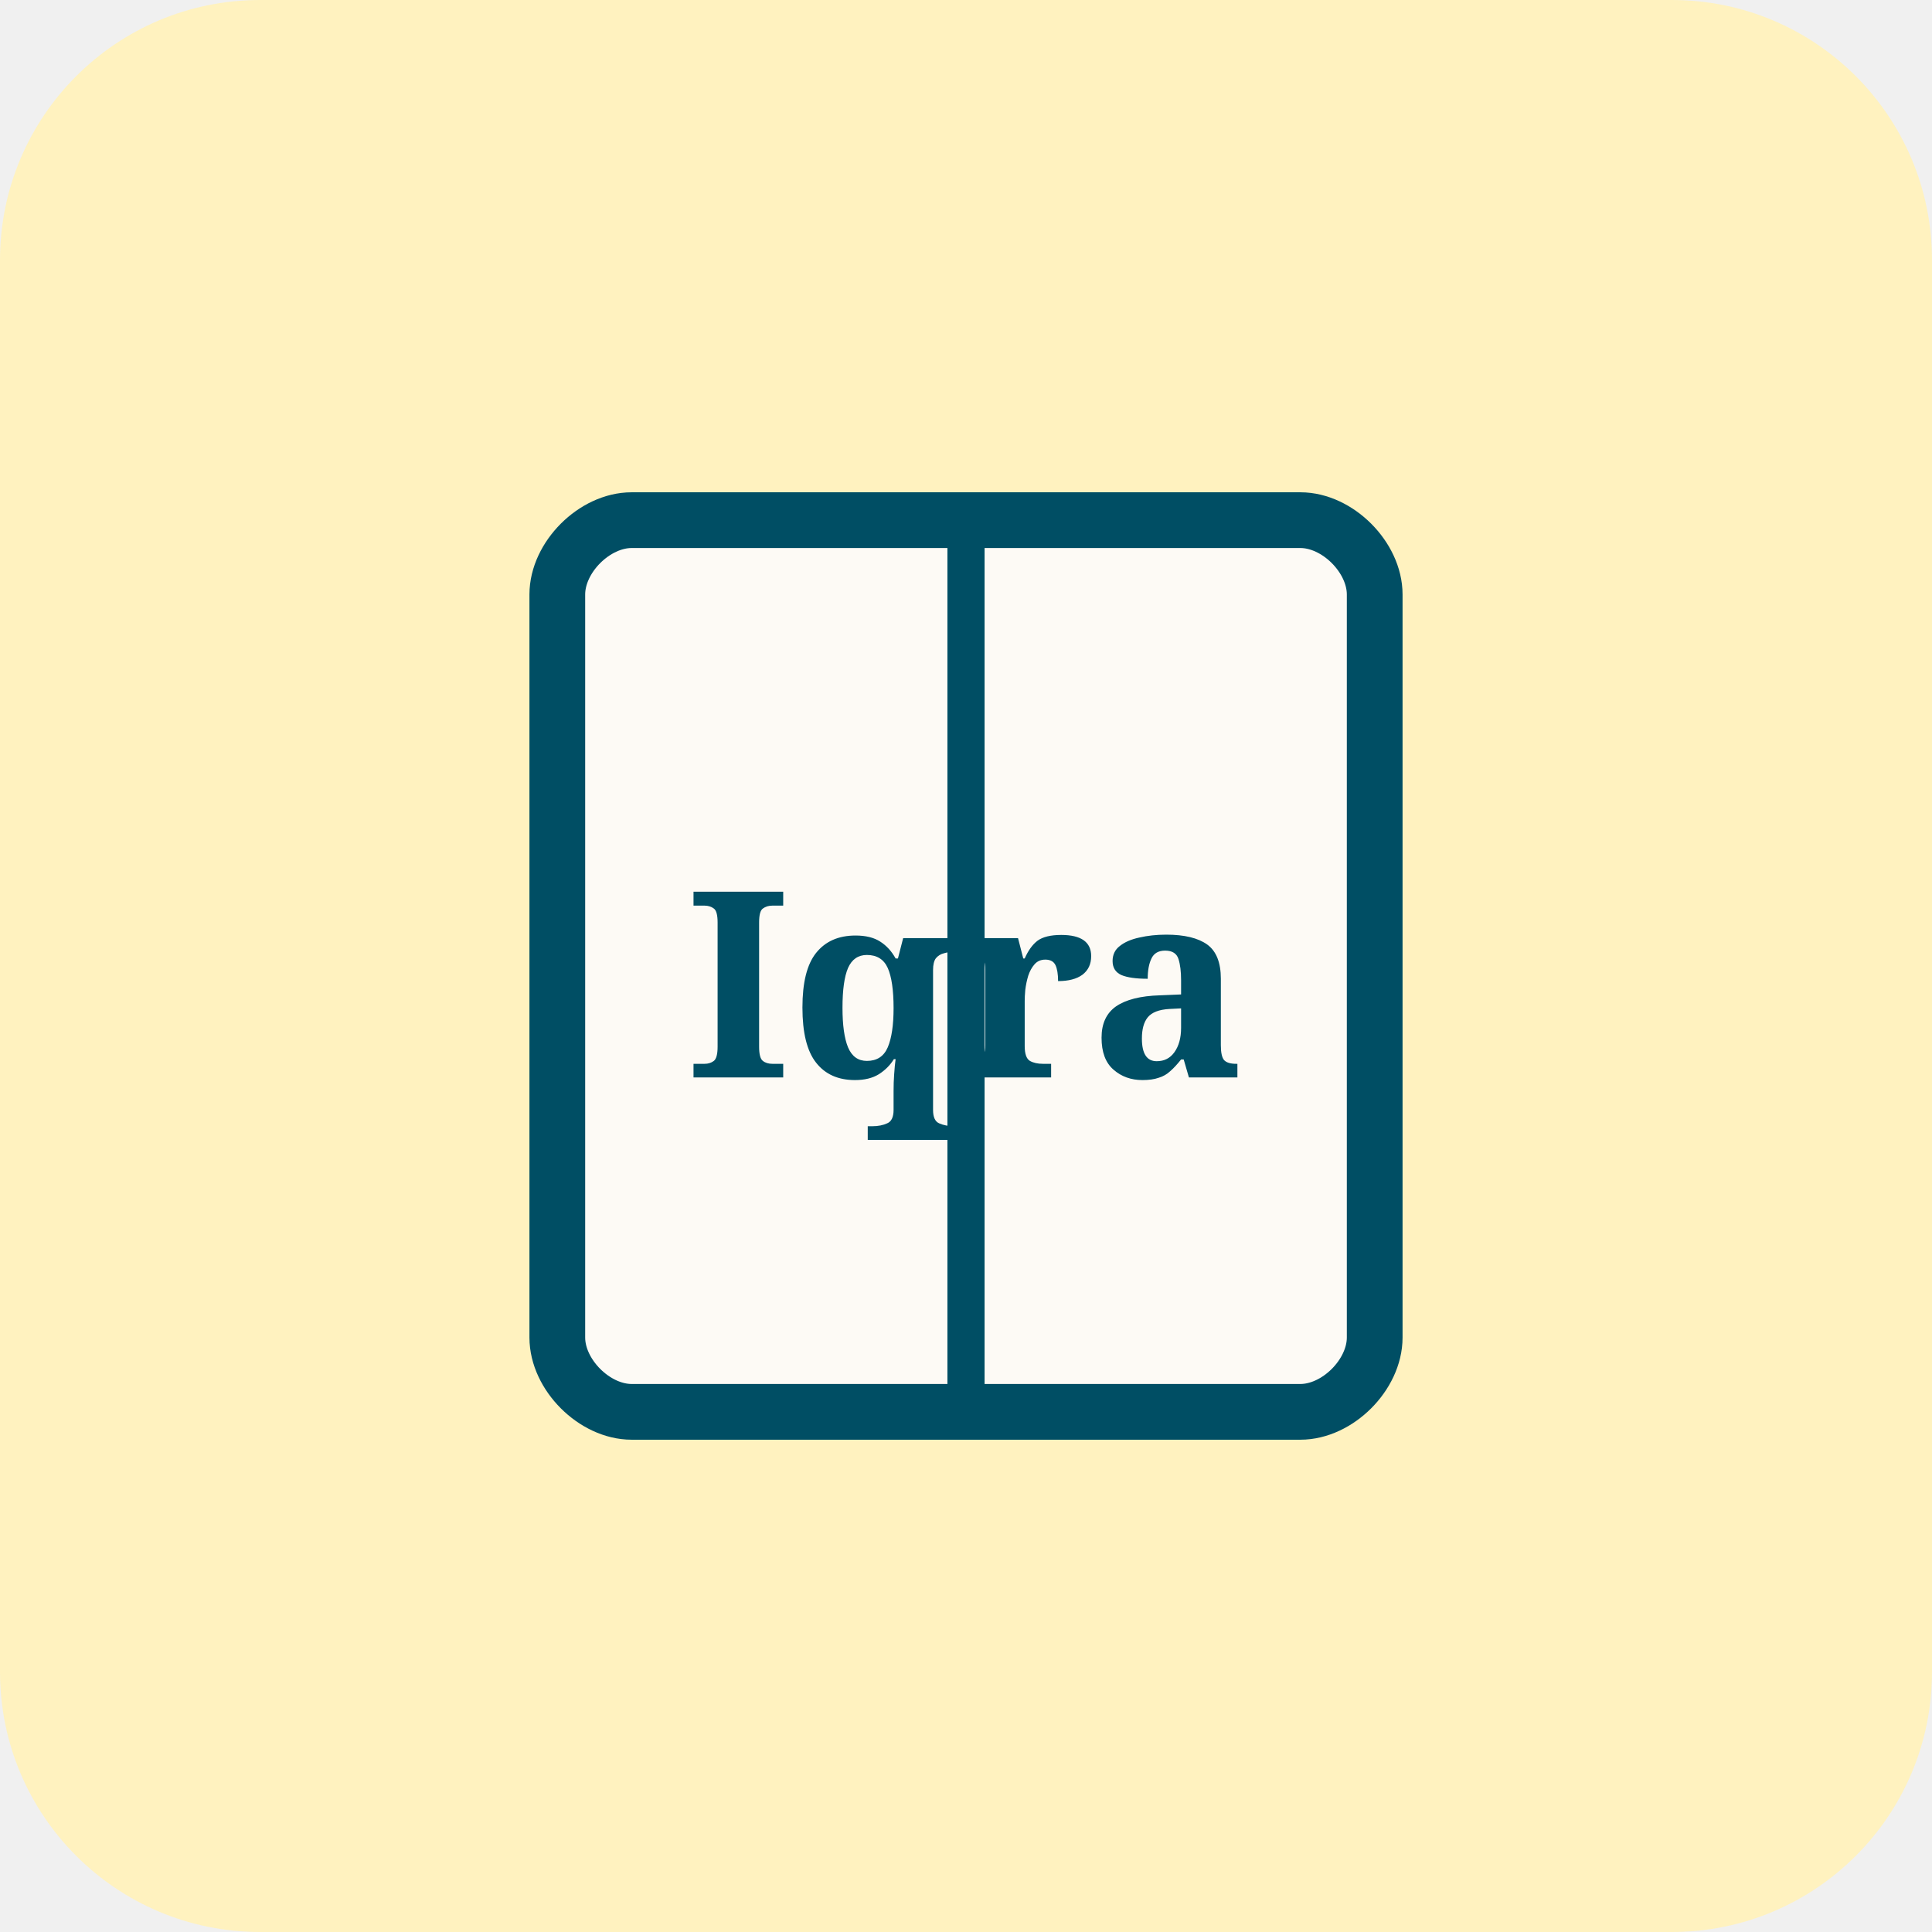
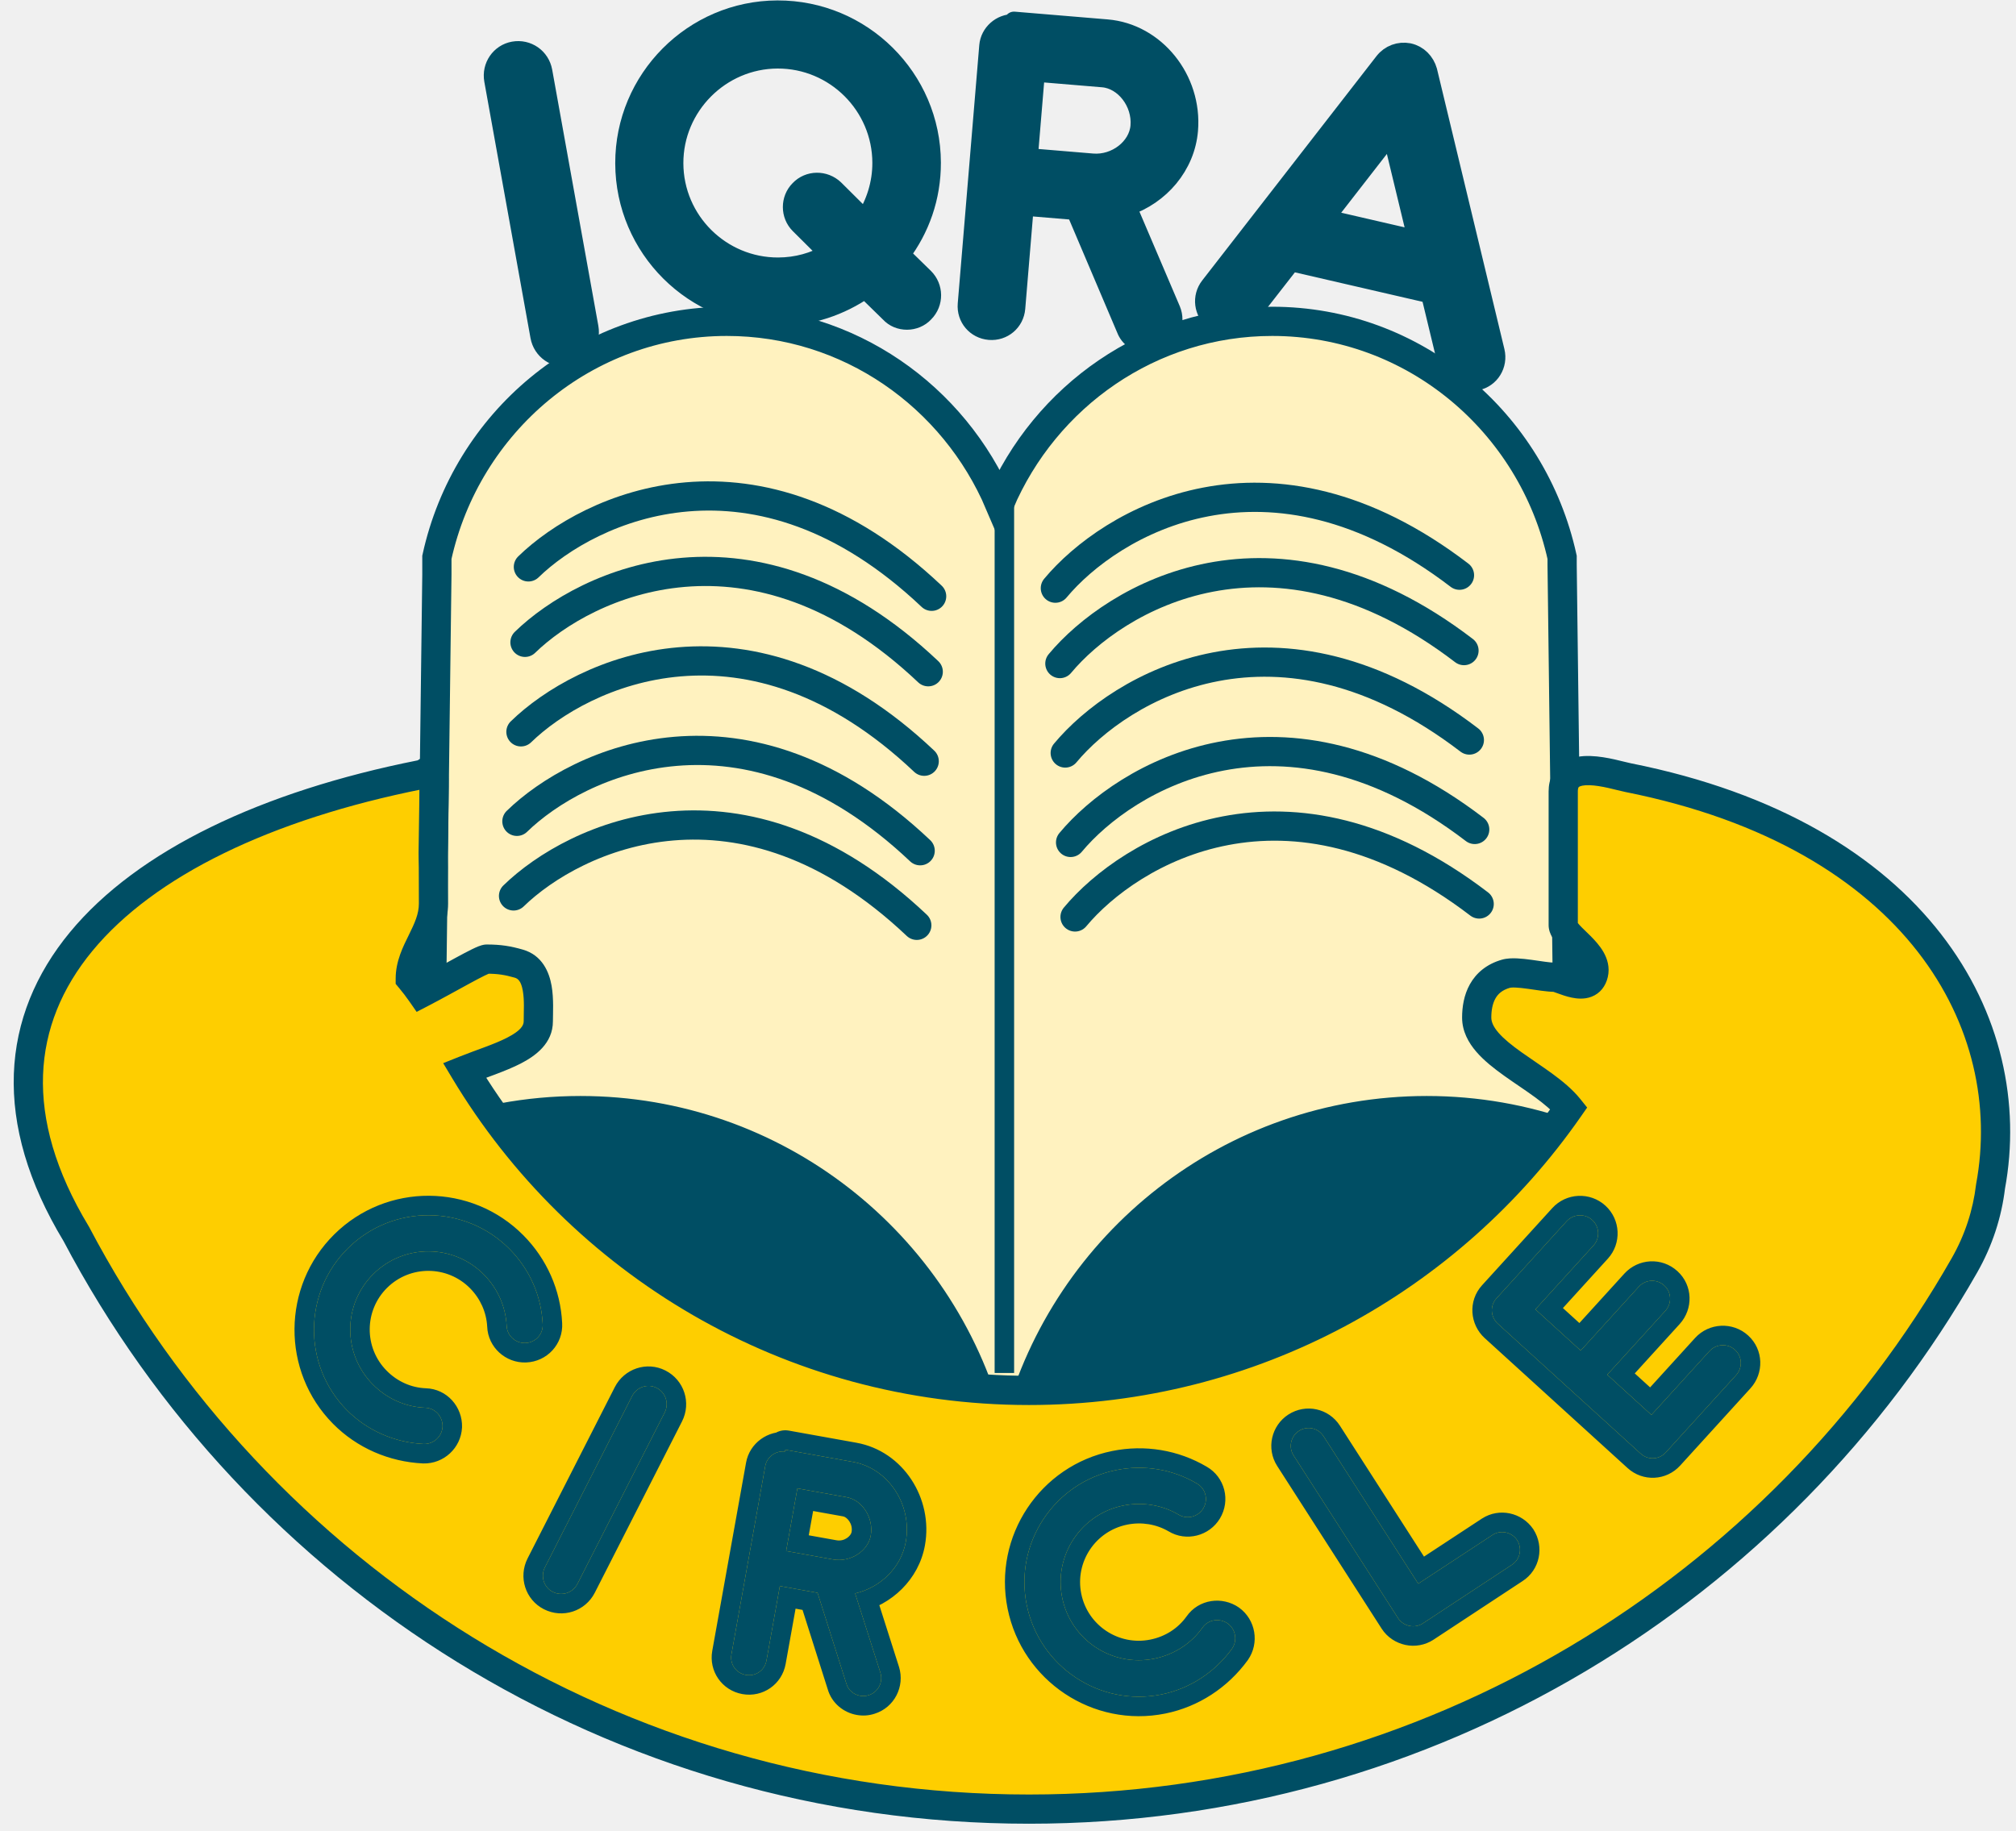
- <svg xmlns="http://www.w3.org/2000/svg" viewBox="0 0 104 104" width="104" height="104">
-   <rect width="104" height="104" rx="14" fill="#FFF2BF" />
-   <path d="M30 32c0-2 2-4 4-4h36c2 0 4 2 4 4v40c0 2-2 4-4 4H34c-2 0-4-2-4-4z" fill="#FDFAF5" stroke="#004E64" stroke-width="3" />
-   <line x1="52" y1="28" x2="52" y2="76" stroke="#004E64" stroke-width="2" />
-   <text x="52" y="58" font-family="Georgia, serif" font-size="14" font-weight="700" fill="#004E64" text-anchor="middle">Iqra</text>
+ <svg xmlns="http://www.w3.org/2000/svg" width="207" height="188" viewBox="0 0 207 188" fill="none">
+   <path d="M130.628 38.001C145.185 38.001 157.358 48.367 160.396 62.233V63.001L161.128 121.583C156.556 119.948 143.214 137 133 143.5C127.5 147 121.5 149.5 105 151.233H101.565C80 150 89.098 145 69 145C63.552 145 48.933 120.06 44.128 121.891L44.859 64.001V62.233C47.897 48.367 60.07 38.001 74.628 38.001C87.17 38.001 97.942 45.695 102.628 56.693C107.314 45.695 118.086 38.001 130.628 38.001Z" fill="#004E64" />
+   <path d="M130.628 33.001C145.185 33.001 157.358 43.367 160.396 57.233V58.001L161.128 116.583C156.556 114.948 151.632 114.055 146.498 114.055C126.4 114.055 109.492 127.701 104.526 146.233H101.565C96.6 127.701 79.692 114.055 59.594 114.055C54.146 114.055 48.933 115.06 44.128 116.891L44.859 59.001V57.233C47.897 43.367 60.07 33.001 74.628 33.001C87.17 33.001 97.942 40.695 102.628 51.693C107.314 40.695 118.086 33.001 130.628 33.001Z" fill="#FFF2BF" stroke="#004E64" stroke-width="3" />
+   <path d="M52.729 92.009C59.011 85.897 76.087 77.943 94.135 95.029" stroke="#004E64" stroke-width="3" stroke-linecap="round" stroke-linejoin="round" />
+   <path d="M54.254 58.218C60.536 52.105 77.612 44.152 95.66 61.237" stroke="#004E64" stroke-width="3" stroke-linecap="round" stroke-linejoin="round" />
+   <path d="M53.904 65.966C60.186 59.854 77.262 51.9 95.31 68.986" stroke="#004E64" stroke-width="3" stroke-linecap="round" stroke-linejoin="round" />
+   <path d="M53.489 75.158C59.772 69.045 76.847 61.092 94.895 78.177" stroke="#004E64" stroke-width="3" stroke-linecap="round" stroke-linejoin="round" />
+   <path d="M53.075 84.349C59.357 78.237 76.433 70.283 94.481 87.369" stroke="#004E64" stroke-width="3" stroke-linecap="round" stroke-linejoin="round" />
+   <path d="M110.384 94.169C115.992 87.432 132.141 77.734 151.879 92.837" stroke="#004E64" stroke-width="3" stroke-linecap="round" stroke-linejoin="round" />
+   <path d="M108.363 60.404C113.971 53.667 130.12 43.969 149.858 59.072" stroke="#004E64" stroke-width="3" stroke-linecap="round" stroke-linejoin="round" />
+   <path d="M108.826 68.146C114.434 61.41 130.583 51.712 150.321 66.814" stroke="#004E64" stroke-width="3" stroke-linecap="round" stroke-linejoin="round" />
+   <path d="M109.376 77.331C114.984 70.594 131.133 60.896 150.871 75.999" stroke="#004E64" stroke-width="3" stroke-linecap="round" stroke-linejoin="round" />
+   <path d="M109.926 86.515C115.534 79.779 131.683 70.081 151.421 85.183" stroke="#004E64" stroke-width="3" stroke-linecap="round" stroke-linejoin="round" />
+   <path d="M43.148 79.564C44.689 79.256 44.633 76.799 44.51 85.291C44.436 90.463 44.51 85.076 44.51 92.791C44.51 95.724 42.128 97.696 42.127 100.497C42.523 100.972 42.901 101.466 43.258 101.98C46.026 100.547 49.475 98.498 49.981 98.497C51.281 98.497 52.14 98.641 53.263 98.962C55.641 99.641 55.272 103.054 55.272 104.89C55.272 107.554 51.142 108.549 47.698 109.924C59.511 129.646 81.064 142.791 105.652 142.791C128.588 142.791 148.875 131.359 161.094 113.805C158.419 110.47 151.626 108.188 151.626 104.5C151.626 102.664 152.248 100.679 154.626 100C155.749 99.679 158.326 100.359 159.626 100.359C160.276 100.359 163.126 102.142 163.626 100C164.107 97.938 160.51 96.202 160.51 95V81.291C160.511 77.771 165.614 79.551 167.156 79.858C196.97 85.792 207.471 105.196 204.384 121.855C204.054 124.619 203.178 127.365 201.713 129.936C182.728 163.25 146.836 185.791 105.652 185.791C63.154 185.791 26.299 161.798 7.824 126.707C-6.366 103.255 11.605 85.842 43.148 79.564Z" fill="#FECE00" />
+   <path d="M43.148 79.564L43.441 81.035L43.441 81.035L43.148 79.564ZM44.51 85.291L43.011 85.269L43.011 85.269L44.51 85.291ZM44.51 92.791L46.01 92.791L46.01 92.791L44.51 92.791ZM42.127 100.497L40.627 100.496L40.626 101.041L40.975 101.459L42.127 100.497ZM43.258 101.98L42.028 102.837L42.78 103.917L43.948 103.312L43.258 101.98ZM49.981 98.497L49.981 96.997L49.98 96.997L49.981 98.497ZM53.263 98.962L53.675 97.52L53.675 97.52L53.263 98.962ZM55.272 104.89L56.772 104.89V104.89H55.272ZM47.698 109.924L47.142 108.531L45.506 109.184L46.411 110.695L47.698 109.924ZM105.652 142.791L105.652 144.291L105.652 144.291L105.652 142.791ZM161.094 113.805L162.325 114.662L162.966 113.741L162.264 112.866L161.094 113.805ZM151.626 104.5L150.126 104.5V104.5H151.626ZM154.626 100L154.214 98.558L154.214 98.558L154.626 100ZM159.626 100.359L159.626 98.859H159.626V100.359ZM163.626 100L165.086 100.341L165.086 100.341L163.626 100ZM160.51 81.291L159.01 81.291V81.291H160.51ZM167.156 79.858L167.449 78.386L167.449 78.386L167.156 79.858ZM204.384 121.855L202.909 121.581L202.901 121.629L202.895 121.676L204.384 121.855ZM201.713 129.936L203.016 130.678L203.016 130.678L201.713 129.936ZM105.652 185.791L105.652 187.291L105.652 187.291L105.652 185.791ZM7.824 126.707L9.151 126.008L9.13 125.969L9.107 125.931L7.824 126.707ZM43.148 79.564L43.441 81.035C44.178 80.888 44.722 80.476 44.865 80.379C44.915 80.346 44.909 80.352 44.882 80.367C44.866 80.375 44.721 80.456 44.496 80.487C44.217 80.526 43.839 80.483 43.497 80.234C43.207 80.022 43.093 79.767 43.06 79.684C43.005 79.545 43.025 79.503 43.043 79.766C43.057 79.981 43.065 80.3 43.066 80.773C43.067 81.716 43.041 83.133 43.011 85.269L44.51 85.291L46.01 85.313C46.041 83.203 46.068 81.743 46.066 80.768C46.065 80.281 46.057 79.882 46.036 79.565C46.018 79.299 45.983 78.915 45.846 78.571C45.772 78.386 45.611 78.063 45.266 77.811C44.87 77.522 44.43 77.467 44.082 77.516C43.787 77.557 43.564 77.669 43.462 77.724C43.348 77.785 43.247 77.853 43.191 77.89C42.915 78.076 42.889 78.086 42.855 78.093L43.148 79.564ZM44.51 85.291L43.011 85.269C42.974 87.822 42.972 87.827 42.983 88.14C42.992 88.374 43.01 88.929 43.01 92.791L44.51 92.791L46.01 92.791C46.01 88.938 45.992 88.329 45.981 88.034C45.974 87.819 45.972 87.932 46.01 85.313L44.51 85.291ZM44.51 92.791H43.01C43.01 93.86 42.586 94.787 41.973 96.031C41.406 97.184 40.628 98.689 40.627 100.496L42.127 100.497L43.627 100.498C43.627 99.504 44.041 98.623 44.665 97.356C45.244 96.181 46.01 94.656 46.01 92.791H44.51ZM42.127 100.497L40.975 101.459C41.343 101.9 41.695 102.359 42.028 102.837L43.258 101.98L44.489 101.122C44.106 100.572 43.702 100.043 43.278 99.536L42.127 100.497ZM43.258 101.98L43.948 103.312C45.349 102.586 46.938 101.697 48.184 101.019C48.819 100.674 49.36 100.386 49.767 100.187C49.972 100.086 50.119 100.02 50.215 99.982C50.263 99.963 50.277 99.959 50.266 99.963C50.259 99.965 50.234 99.971 50.196 99.978C50.161 99.985 50.085 99.997 49.983 99.997L49.981 98.497L49.98 96.997C49.737 96.997 49.535 97.052 49.44 97.079C49.321 97.113 49.206 97.155 49.106 97.194C48.906 97.274 48.679 97.379 48.446 97.493C47.977 97.723 47.388 98.037 46.751 98.384C45.455 99.089 43.935 99.941 42.569 100.648L43.258 101.98ZM49.981 98.497V99.997C51.128 99.997 51.849 100.118 52.851 100.404L53.263 98.962L53.675 97.52C52.432 97.164 51.434 96.997 49.981 96.997V98.497ZM53.263 98.962L52.851 100.404C53.208 100.506 53.513 100.791 53.682 101.751C53.857 102.748 53.772 103.815 53.772 104.89H55.272H56.772C56.772 104.129 56.872 102.572 56.637 101.233C56.395 99.858 55.697 98.097 53.675 97.52L53.263 98.962ZM55.272 104.89L53.772 104.89C53.772 105.293 53.497 105.832 52.09 106.557C50.705 107.27 49.033 107.776 47.142 108.531L47.698 109.924L48.254 111.317C49.807 110.697 51.922 110.017 53.464 109.224C54.982 108.441 56.772 107.15 56.772 104.89L55.272 104.89ZM47.698 109.924L46.411 110.695C58.485 130.851 80.516 144.291 105.652 144.291L105.652 142.791L105.652 141.291C81.612 141.291 60.538 128.441 48.985 109.153L47.698 109.924ZM105.652 142.791L105.652 144.291C129.099 144.291 149.837 132.602 162.325 114.662L161.094 113.805L159.863 112.948C147.913 130.116 128.077 141.291 105.652 141.291L105.652 142.791ZM161.094 113.805L162.264 112.866C161.469 111.875 160.413 111.013 159.371 110.252C158.399 109.541 157.119 108.699 156.227 108.063C155.228 107.351 154.419 106.701 153.863 106.06C153.316 105.427 153.126 104.929 153.126 104.5H151.626H150.126C150.126 105.915 150.784 107.086 151.594 108.022C152.396 108.95 153.453 109.77 154.486 110.506C155.627 111.319 156.547 111.903 157.601 112.674C158.585 113.393 159.382 114.068 159.924 114.744L161.094 113.805ZM151.626 104.5L153.126 104.5C153.126 103.73 153.259 103.057 153.544 102.548C153.802 102.086 154.228 101.674 155.038 101.442L154.626 100L154.214 98.558C152.646 99.006 151.572 99.926 150.924 101.085C150.303 102.197 150.126 103.434 150.126 104.5L151.626 104.5ZM154.626 100L155.038 101.442C155.081 101.43 155.257 101.403 155.632 101.419C155.98 101.435 156.393 101.482 156.856 101.545C157.684 101.659 158.84 101.859 159.626 101.859V100.359V98.859C159.112 98.859 158.329 98.719 157.263 98.573C156.778 98.507 156.255 98.444 155.764 98.422C155.299 98.402 154.732 98.41 154.214 98.558L154.626 100ZM159.626 100.359L159.625 101.859C159.45 101.858 159.366 101.815 159.512 101.861C159.614 101.894 159.743 101.941 159.94 102.013C160.296 102.143 160.826 102.337 161.377 102.451C161.899 102.56 162.668 102.65 163.421 102.359C164.3 102.02 164.866 101.284 165.086 100.341L163.626 100L162.165 99.659C162.135 99.787 162.158 99.631 162.342 99.56C162.399 99.538 162.321 99.584 161.988 99.514C161.682 99.451 161.347 99.333 160.969 99.195C160.8 99.133 160.596 99.058 160.416 99.001C160.279 98.958 159.964 98.859 159.626 98.859L159.626 100.359ZM163.626 100L165.086 100.341C165.321 99.335 165.028 98.446 164.644 97.773C164.271 97.121 163.747 96.557 163.311 96.119C162.805 95.611 162.481 95.328 162.177 94.991C162.042 94.843 161.981 94.756 161.959 94.718C161.932 94.673 162.01 94.782 162.01 95H160.51H159.01C159.01 95.519 159.201 95.945 159.369 96.233C159.542 96.528 159.758 96.79 159.953 97.005C160.307 97.397 160.852 97.901 161.186 98.236C161.588 98.64 161.874 98.972 162.039 99.262C162.194 99.533 162.171 99.635 162.165 99.659L163.626 100ZM160.51 95H162.01V81.291H160.51H159.01V95H160.51ZM160.51 81.291L162.01 81.291C162.01 80.828 162.143 80.801 162.144 80.8C162.266 80.722 162.583 80.62 163.211 80.638C163.803 80.656 164.476 80.773 165.141 80.921C165.468 80.994 165.777 81.071 166.067 81.143C166.342 81.211 166.629 81.282 166.863 81.329L167.156 79.858L167.449 78.386C167.298 78.356 167.088 78.305 166.789 78.231C166.504 78.16 166.161 78.075 165.794 77.993C165.068 77.831 164.176 77.666 163.299 77.64C162.458 77.615 161.404 77.709 160.52 78.277C159.516 78.924 159.01 79.994 159.01 81.291L160.51 81.291ZM167.156 79.858L166.863 81.329C181.497 84.241 191.224 90.423 196.923 97.755C202.621 105.084 204.376 113.664 202.909 121.581L204.384 121.855L205.859 122.128C207.479 113.387 205.527 103.934 199.292 95.914C193.059 87.895 182.629 81.408 167.449 78.386L167.156 79.858ZM204.384 121.855L202.895 121.676C202.588 124.246 201.773 126.799 200.409 129.193L201.713 129.936L203.016 130.678C204.582 127.93 205.52 124.992 205.874 122.033L204.384 121.855ZM201.713 129.936L200.409 129.193C181.681 162.059 146.275 184.291 105.652 184.291L105.652 185.791L105.652 187.291C147.397 187.291 183.776 164.442 203.016 130.678L201.713 129.936ZM105.652 185.791L105.652 184.291C63.733 184.291 27.378 160.626 9.151 126.008L7.824 126.707L6.497 127.406C25.221 162.969 62.575 187.291 105.652 187.291L105.652 185.791ZM7.824 126.707L9.107 125.931C5.674 120.256 4.251 115.057 4.42 110.384C4.589 105.724 6.346 101.462 9.493 97.65C15.835 89.968 27.812 84.145 43.441 81.035L43.148 79.564L42.855 78.093C26.941 81.26 14.161 87.283 7.179 95.74C3.665 99.998 1.618 104.879 1.422 110.276C1.227 115.66 2.879 121.432 6.54 127.484L7.824 126.707Z" fill="#004E64" />
+   <mask id="path-15-outside-1_2132_509" maskUnits="userSpaceOnUse" x="28.48" y="117.682" width="153.735" height="61.803" fill="black">
+     <rect fill="white" x="28.48" y="117.682" width="153.735" height="61.803" />
+     <path d="M35.617 144.813C31.064 140.212 31.125 132.744 35.726 128.191C40.327 123.638 47.773 123.677 52.326 128.278C54.374 130.347 55.586 133.069 55.724 135.982C55.785 137.012 54.992 137.884 53.94 137.922C52.933 137.961 52.061 137.168 52.022 136.16C51.923 134.167 51.079 132.301 49.684 130.892C46.569 127.744 41.488 127.717 38.34 130.833C35.192 133.948 35.166 139.029 38.281 142.177C39.719 143.63 41.62 144.494 43.656 144.57C44.685 144.598 45.469 145.478 45.442 146.507C45.393 147.514 44.534 148.32 43.505 148.293C40.528 148.146 37.709 146.926 35.617 144.813ZM56.753 163.48C55.843 163.016 55.477 161.891 55.954 160.953L64.905 143.371C65.383 142.433 66.507 142.067 67.418 142.53C68.357 143.008 68.722 144.133 68.245 145.071L59.294 162.653C58.816 163.592 57.692 163.957 56.753 163.48ZM90.401 171.786C90.699 172.752 90.167 173.79 89.201 174.088C88.899 174.191 88.614 174.203 88.309 174.148C87.669 174.033 87.089 173.583 86.899 172.888L83.945 163.578L80.074 162.883L78.7 170.534C78.519 171.54 77.584 172.19 76.578 172.01C75.572 171.829 74.922 170.894 75.103 169.888L78.573 150.561C78.743 149.616 79.648 148.961 80.604 149.069L80.636 148.886L87.587 150.135C91.215 150.786 93.688 154.534 93.004 158.345C92.527 160.997 90.399 163.038 87.804 163.642L90.401 171.786ZM81.875 152.853L80.72 159.286L85.536 160.151C87.304 160.468 89.116 159.315 89.407 157.699C89.73 155.9 88.551 154.052 86.935 153.762L81.875 152.853ZM119.259 174.015C112.915 175.299 106.703 171.152 105.419 164.808C104.135 158.464 108.251 152.258 114.595 150.974C117.449 150.397 120.39 150.876 122.902 152.358C123.796 152.872 124.09 154.014 123.546 154.914C123.025 155.777 121.884 156.072 121.02 155.551C119.299 154.541 117.275 154.224 115.333 154.617C110.992 155.496 108.183 159.73 109.062 164.071C109.941 168.412 114.175 171.22 118.516 170.341C120.519 169.936 122.284 168.82 123.465 167.159C124.052 166.314 125.218 166.141 126.063 166.728C126.879 167.321 127.082 168.481 126.495 169.327C124.739 171.736 122.173 173.425 119.259 174.015ZM146.076 166.731C145.685 166.982 145.193 167.076 144.723 166.974C144.252 166.871 143.818 166.597 143.551 166.18L132.825 149.474C132.272 148.614 132.541 147.485 133.375 146.949C134.235 146.397 135.348 146.64 135.9 147.5L145.622 162.642L153.234 157.644L153.26 157.627C154.094 157.092 155.207 157.334 155.768 158.152C156.321 159.012 156.095 160.15 155.235 160.703L146.102 166.714L146.076 166.731ZM170.99 134.627L165.029 141.179L169.565 145.306L175.526 138.754C176.214 137.998 177.395 137.942 178.151 138.63C178.907 139.318 178.94 140.478 178.252 141.234L171.041 149.161C170.353 149.917 169.216 149.971 168.46 149.283L153.797 135.944C153.041 135.256 152.965 134.098 153.652 133.342L160.864 125.415C161.552 124.659 162.733 124.603 163.489 125.291C164.245 125.979 164.301 127.16 163.613 127.916L157.652 134.468L162.303 138.699L168.264 132.147C168.952 131.391 170.11 131.314 170.889 132.023C171.645 132.711 171.678 133.871 170.99 134.627Z" />
+   </mask>
+   <path d="M35.617 144.813C31.064 140.212 31.125 132.744 35.726 128.191C40.327 123.638 47.773 123.677 52.326 128.278C54.374 130.347 55.586 133.069 55.724 135.982C55.785 137.012 54.992 137.884 53.94 137.922C52.933 137.961 52.061 137.168 52.022 136.16C51.923 134.167 51.079 132.301 49.684 130.892C46.569 127.744 41.488 127.717 38.34 130.833C35.192 133.948 35.166 139.029 38.281 142.177C39.719 143.63 41.62 144.494 43.656 144.57C44.685 144.598 45.469 145.478 45.442 146.507C45.393 147.514 44.534 148.32 43.505 148.293C40.528 148.146 37.709 146.926 35.617 144.813ZM56.753 163.48C55.843 163.016 55.477 161.891 55.954 160.953L64.905 143.371C65.383 142.433 66.507 142.067 67.418 142.53C68.357 143.008 68.722 144.133 68.245 145.071L59.294 162.653C58.816 163.592 57.692 163.957 56.753 163.48ZM90.401 171.786C90.699 172.752 90.167 173.79 89.201 174.088C88.899 174.191 88.614 174.203 88.309 174.148C87.669 174.033 87.089 173.583 86.899 172.888L83.945 163.578L80.074 162.883L78.7 170.534C78.519 171.54 77.584 172.19 76.578 172.01C75.572 171.829 74.922 170.894 75.103 169.888L78.573 150.561C78.743 149.616 79.648 148.961 80.604 149.069L80.636 148.886L87.587 150.135C91.215 150.786 93.688 154.534 93.004 158.345C92.527 160.997 90.399 163.038 87.804 163.642L90.401 171.786ZM81.875 152.853L80.72 159.286L85.536 160.151C87.304 160.468 89.116 159.315 89.407 157.699C89.73 155.9 88.551 154.052 86.935 153.762L81.875 152.853ZM119.259 174.015C112.915 175.299 106.703 171.152 105.419 164.808C104.135 158.464 108.251 152.258 114.595 150.974C117.449 150.397 120.39 150.876 122.902 152.358C123.796 152.872 124.09 154.014 123.546 154.914C123.025 155.777 121.884 156.072 121.02 155.551C119.299 154.541 117.275 154.224 115.333 154.617C110.992 155.496 108.183 159.73 109.062 164.071C109.941 168.412 114.175 171.22 118.516 170.341C120.519 169.936 122.284 168.82 123.465 167.159C124.052 166.314 125.218 166.141 126.063 166.728C126.879 167.321 127.082 168.481 126.495 169.327C124.739 171.736 122.173 173.425 119.259 174.015ZM146.076 166.731C145.685 166.982 145.193 167.076 144.723 166.974C144.252 166.871 143.818 166.597 143.551 166.18L132.825 149.474C132.272 148.614 132.541 147.485 133.375 146.949C134.235 146.397 135.348 146.64 135.9 147.5L145.622 162.642L153.234 157.644L153.26 157.627C154.094 157.092 155.207 157.334 155.768 158.152C156.321 159.012 156.095 160.15 155.235 160.703L146.102 166.714L146.076 166.731ZM170.99 134.627L165.029 141.179L169.565 145.306L175.526 138.754C176.214 137.998 177.395 137.942 178.151 138.63C178.907 139.318 178.94 140.478 178.252 141.234L171.041 149.161C170.353 149.917 169.216 149.971 168.46 149.283L153.797 135.944C153.041 135.256 152.965 134.098 153.652 133.342L160.864 125.415C161.552 124.659 162.733 124.603 163.489 125.291C164.245 125.979 164.301 127.16 163.613 127.916L157.652 134.468L162.303 138.699L168.264 132.147C168.952 131.391 170.11 131.314 170.889 132.023C171.645 132.711 171.678 133.871 170.99 134.627Z" fill="#004E64" />
+   <path d="M55.724 135.982L53.727 136.077C53.727 136.085 53.727 136.092 53.728 136.099L55.724 135.982ZM53.94 137.922L53.867 135.924L53.864 135.924L53.94 137.922ZM52.022 136.16L54.021 136.084C54.02 136.076 54.02 136.069 54.02 136.061L52.022 136.16ZM43.656 144.57L43.581 146.569C43.589 146.569 43.596 146.569 43.603 146.57L43.656 144.57ZM45.442 146.507L47.439 146.604C47.44 146.589 47.441 146.575 47.441 146.56L45.442 146.507ZM43.505 148.293L43.407 150.29C43.422 150.291 43.437 150.291 43.452 150.292L43.505 148.293ZM35.617 144.813L37.039 143.406C33.267 139.595 33.312 133.394 37.133 129.613L35.726 128.191L34.319 126.769C28.938 132.095 28.861 140.829 34.196 146.22L35.617 144.813ZM35.726 128.191L37.133 129.613C40.949 125.836 47.128 125.868 50.904 129.684L52.326 128.278L53.748 126.871C48.417 121.485 39.705 121.439 34.319 126.769L35.726 128.191ZM52.326 128.278L50.904 129.684C52.61 131.408 53.612 133.664 53.727 136.077L55.724 135.982L57.722 135.888C57.56 132.473 56.138 129.286 53.748 126.871L52.326 128.278ZM55.724 135.982L53.728 136.099C53.725 136.057 53.743 136.007 53.775 135.973C53.807 135.938 53.847 135.924 53.867 135.924L53.94 137.922L54.013 139.921C56.171 139.842 57.848 138.03 57.721 135.865L55.724 135.982ZM53.94 137.922L53.864 135.924C53.914 135.922 53.95 135.941 53.969 135.959C53.988 135.977 54.018 136.02 54.021 136.084L52.022 136.16L50.024 136.237C50.105 138.369 51.927 140.001 54.017 139.921L53.94 137.922ZM52.022 136.16L54.02 136.061C53.895 133.562 52.837 131.235 51.106 129.485L49.684 130.892L48.263 132.299C49.32 133.367 49.951 134.771 50.025 136.26L52.022 136.16ZM49.684 130.892L51.106 129.485C47.214 125.552 40.867 125.519 36.933 129.411L38.34 130.833L39.747 132.254C42.11 129.916 45.924 129.936 48.263 132.299L49.684 130.892ZM38.34 130.833L36.933 129.411C33 133.303 32.967 139.651 36.859 143.584L38.281 142.177L39.703 140.77C37.364 138.407 37.384 134.593 39.747 132.254L38.34 130.833ZM38.281 142.177L36.859 143.584C38.641 145.384 41.017 146.473 43.581 146.569L43.656 144.57L43.731 142.572C42.222 142.515 40.797 141.876 39.703 140.77L38.281 142.177ZM43.656 144.57L43.603 146.57C43.579 146.569 43.55 146.563 43.522 146.549C43.496 146.537 43.478 146.522 43.468 146.511C43.447 146.489 43.442 146.466 43.443 146.454L45.442 146.507L47.441 146.56C47.496 144.5 45.915 142.629 43.709 142.571L43.656 144.57ZM45.442 146.507L43.444 146.41C43.446 146.364 43.467 146.334 43.481 146.321C43.497 146.307 43.526 146.292 43.558 146.293L43.505 148.293L43.452 150.292C45.568 150.348 47.337 148.698 47.439 146.604L45.442 146.507ZM43.505 148.293L43.604 146.295C41.107 146.172 38.766 145.151 37.039 143.406L35.617 144.813L34.196 146.22C36.652 148.701 39.948 150.119 43.407 150.29L43.505 148.293ZM67.418 142.53L66.511 144.313L67.418 142.53ZM56.753 163.48L57.661 161.697C57.753 161.744 57.75 161.834 57.737 161.86L55.954 160.953L54.172 160.046C53.203 161.949 53.932 164.287 55.846 165.262L56.753 163.48ZM55.954 160.953L57.737 161.86L66.687 144.278L64.905 143.371L63.123 142.464L54.172 160.046L55.954 160.953ZM64.905 143.371L66.687 144.278C66.674 144.305 66.603 144.36 66.511 144.313L67.418 142.53L68.326 140.748C66.411 139.774 64.092 140.56 63.123 142.464L64.905 143.371ZM67.418 142.53L66.511 144.313C66.508 144.311 66.497 144.304 66.485 144.29C66.474 144.278 66.466 144.263 66.461 144.247C66.456 144.231 66.453 144.214 66.455 144.197C66.456 144.179 66.461 144.167 66.462 144.164L68.245 145.071L70.027 145.979C71.006 144.056 70.248 141.727 68.326 140.748L67.418 142.53ZM68.245 145.071L66.462 144.164L57.512 161.746L59.294 162.653L61.077 163.56L70.027 145.979L68.245 145.071ZM59.294 162.653L57.512 161.746C57.514 161.743 57.52 161.732 57.534 161.72C57.547 161.709 57.562 161.701 57.578 161.696C57.594 161.69 57.611 161.688 57.627 161.69C57.646 161.691 57.657 161.696 57.661 161.697L56.753 163.48L55.846 165.262C57.769 166.241 60.098 165.483 61.077 163.56L59.294 162.653ZM90.401 171.786L92.312 171.196C92.31 171.19 92.308 171.184 92.306 171.179L90.401 171.786ZM89.201 174.088L88.611 172.177C88.591 172.183 88.573 172.189 88.554 172.196L89.201 174.088ZM88.309 174.148L87.955 176.117L88.309 174.148ZM86.899 172.888L88.828 172.361C88.821 172.335 88.814 172.309 88.805 172.283L86.899 172.888ZM83.945 163.578L85.852 162.973C85.627 162.266 85.029 161.741 84.299 161.61L83.945 163.578ZM80.074 162.883L80.427 160.914C79.34 160.719 78.3 161.442 78.105 162.529L80.074 162.883ZM80.604 149.069L80.378 151.057C81.425 151.176 82.386 150.461 82.572 149.423L80.604 149.069ZM80.636 148.886L80.99 146.918C79.903 146.723 78.863 147.446 78.668 148.533L80.636 148.886ZM93.004 158.345L91.035 157.991L93.004 158.345ZM87.804 163.642L87.351 161.694C86.807 161.82 86.341 162.168 86.065 162.654C85.79 163.139 85.729 163.717 85.899 164.249L87.804 163.642ZM81.875 152.853L82.228 150.885C81.141 150.69 80.102 151.413 79.906 152.5L81.875 152.853ZM80.72 159.286L78.751 158.932C78.556 160.019 79.279 161.059 80.366 161.254L80.72 159.286ZM89.407 157.699L87.438 157.345L89.407 157.699ZM90.401 171.786L88.49 172.377C88.478 172.338 88.484 172.297 88.5 172.266C88.517 172.234 88.555 172.194 88.611 172.177L89.201 174.088L89.791 175.999C91.838 175.366 92.928 173.192 92.312 171.196L90.401 171.786ZM89.201 174.088L88.554 172.196C88.559 172.194 88.57 172.19 88.586 172.187C88.602 172.184 88.618 172.182 88.634 172.181C88.668 172.179 88.682 172.183 88.662 172.18L88.309 174.148L87.955 176.117C88.553 176.224 89.187 176.206 89.848 175.98L89.201 174.088ZM88.309 174.148L88.662 172.18C88.681 172.183 88.707 172.192 88.739 172.219C88.777 172.251 88.813 172.304 88.828 172.361L86.899 172.888L84.97 173.415C85.388 174.946 86.654 175.883 87.955 176.117L88.309 174.148ZM86.899 172.888L88.805 172.283L85.852 162.973L83.945 163.578L82.039 164.183L84.993 173.493L86.899 172.888ZM83.945 163.578L84.299 161.61L80.427 160.914L80.074 162.883L79.72 164.851L83.592 165.547L83.945 163.578ZM80.074 162.883L78.105 162.529L76.731 170.181L78.7 170.534L80.668 170.888L82.042 163.236L80.074 162.883ZM78.7 170.534L76.731 170.181C76.736 170.154 76.759 170.108 76.806 170.075C76.854 170.042 76.905 170.037 76.932 170.041L76.578 172.01L76.225 173.978C78.318 174.354 80.292 172.981 80.668 170.888L78.7 170.534ZM76.578 172.01L76.932 170.041C76.958 170.046 77.004 170.069 77.037 170.117C77.07 170.164 77.076 170.215 77.071 170.242L75.103 169.888L73.134 169.535C72.758 171.628 74.131 173.602 76.225 173.978L76.578 172.01ZM75.103 169.888L77.071 170.242L80.542 150.915L78.573 150.561L76.605 150.208L73.134 169.535L75.103 169.888ZM78.573 150.561L80.542 150.915C80.53 150.981 80.494 151.02 80.475 151.034C80.457 151.047 80.424 151.062 80.378 151.057L80.604 149.069L80.83 147.082C78.856 146.858 76.966 148.196 76.605 150.208L78.573 150.561ZM80.604 149.069L82.572 149.423L82.605 149.24L80.636 148.886L78.668 148.533L78.635 148.716L80.604 149.069ZM80.636 148.886L80.283 150.855L87.233 152.103L87.587 150.135L87.94 148.166L80.99 146.918L80.636 148.886ZM87.587 150.135L87.233 152.103C89.684 152.543 91.541 155.176 91.035 157.991L93.004 158.345L94.972 158.699C95.835 153.893 92.745 149.029 87.94 148.166L87.587 150.135ZM93.004 158.345L91.035 157.991C90.714 159.781 89.246 161.253 87.351 161.694L87.804 163.642L88.258 165.59C91.552 164.823 94.341 162.214 94.972 158.699L93.004 158.345ZM87.804 163.642L85.899 164.249L88.495 172.394L90.401 171.786L92.306 171.179L89.71 163.034L87.804 163.642ZM81.875 152.853L79.906 152.5L78.751 158.932L80.72 159.286L82.688 159.639L83.844 153.207L81.875 152.853ZM80.72 159.286L80.366 161.254L85.183 162.119L85.536 160.151L85.89 158.182L81.073 157.317L80.72 159.286ZM85.536 160.151L85.183 162.119C87.878 162.603 90.862 160.909 91.375 158.053L89.407 157.699L87.438 157.345C87.371 157.72 86.731 158.333 85.89 158.182L85.536 160.151ZM89.407 157.699L91.375 158.053C91.863 155.337 90.154 152.308 87.289 151.794L86.935 153.762L86.582 155.731C86.948 155.796 87.596 156.464 87.438 157.345L89.407 157.699ZM86.935 153.762L87.289 151.794L82.228 150.885L81.875 152.853L81.522 154.822L86.582 155.731L86.935 153.762ZM114.595 150.974L114.199 149.014L114.595 150.974ZM122.902 152.358L121.885 154.081C121.892 154.084 121.898 154.088 121.905 154.092L122.902 152.358ZM123.546 154.914L121.834 153.879L121.832 153.882L123.546 154.914ZM121.02 155.551L122.052 153.838C122.046 153.834 122.039 153.83 122.033 153.827L121.02 155.551ZM115.333 154.617L114.936 152.657L115.333 154.617ZM123.465 167.159L125.095 168.318C125.099 168.312 125.103 168.306 125.107 168.3L123.465 167.159ZM126.063 166.728L127.24 165.111C127.228 165.102 127.216 165.094 127.204 165.085L126.063 166.728ZM126.495 169.327L128.111 170.505C128.12 170.492 128.129 170.48 128.137 170.468L126.495 169.327ZM119.259 174.015L118.862 172.054C113.607 173.118 108.446 169.68 107.379 164.411L105.419 164.808L103.459 165.205C104.961 172.625 112.222 177.48 119.656 175.975L119.259 174.015ZM105.419 164.808L107.379 164.411C106.314 159.149 109.73 154 114.992 152.934L114.595 150.974L114.199 149.014C106.772 150.517 101.956 157.778 103.459 165.205L105.419 164.808ZM114.595 150.974L114.992 152.934C117.369 152.453 119.805 152.853 121.885 154.081L122.902 152.358L123.918 150.636C120.974 148.898 117.529 148.34 114.199 149.014L114.595 150.974ZM122.902 152.358L121.905 154.092C121.868 154.071 121.836 154.028 121.825 153.983C121.813 153.937 121.824 153.896 121.834 153.879L123.546 154.914L125.257 155.949C126.374 154.102 125.779 151.705 123.899 150.624L122.902 152.358ZM123.546 154.914L121.832 153.882C121.858 153.839 121.895 153.819 121.919 153.813C121.945 153.807 121.998 153.805 122.052 153.838L121.02 155.551L119.988 157.264C121.816 158.366 124.179 157.737 125.259 155.946L123.546 154.914ZM121.02 155.551L122.033 153.827C119.875 152.56 117.348 152.168 114.936 152.657L115.333 154.617L115.729 156.577C117.203 156.279 118.723 156.522 120.008 157.276L121.02 155.551ZM115.333 154.617L114.936 152.657C109.512 153.755 106.004 159.044 107.102 164.467L109.062 164.071L111.022 163.674C110.363 160.416 112.471 157.237 115.729 156.577L115.333 154.617ZM109.062 164.071L107.102 164.467C108.199 169.891 113.489 173.4 118.912 172.302L118.516 170.341L118.119 168.381C114.86 169.041 111.682 166.932 111.022 163.674L109.062 164.071ZM118.516 170.341L118.912 172.302C121.394 171.799 123.608 170.409 125.095 168.318L123.465 167.159L121.834 166.001C120.96 167.231 119.644 168.073 118.119 168.381L118.516 170.341ZM123.465 167.159L125.107 168.3C125.094 168.32 125.072 168.341 125.046 168.357C125.022 168.372 125 168.379 124.984 168.381C124.954 168.386 124.933 168.378 124.923 168.371L126.063 166.728L127.204 165.085C125.512 163.91 123.08 164.206 121.822 166.019L123.465 167.159ZM126.063 166.728L124.886 168.345C124.85 168.318 124.836 168.284 124.833 168.266C124.829 168.245 124.833 168.213 124.852 168.186L126.495 169.327L128.137 170.468C129.344 168.729 128.935 166.345 127.24 165.111L126.063 166.728ZM126.495 169.327L124.878 168.149C123.406 170.169 121.269 171.567 118.862 172.054L119.259 174.015L119.656 175.975C123.078 175.282 126.071 173.303 128.111 170.505L126.495 169.327ZM146.076 166.731L144.995 165.048L146.076 166.731ZM144.723 166.974L145.149 165.019L144.723 166.974ZM132.825 149.474L134.508 148.394L132.825 149.474ZM133.375 146.949L134.456 148.632L133.375 146.949ZM135.9 147.5L137.583 146.419L135.9 147.5ZM145.622 162.642L143.939 163.722C144.228 164.172 144.684 164.487 145.206 164.598C145.728 164.709 146.273 164.607 146.72 164.314L145.622 162.642ZM153.234 157.644L152.154 155.961C152.148 155.965 152.142 155.968 152.136 155.972L153.234 157.644ZM153.26 157.627L152.18 155.944L153.26 157.627ZM155.768 158.152L157.451 157.071C157.44 157.054 157.429 157.036 157.417 157.019L155.768 158.152ZM155.235 160.703L154.154 159.02C154.148 159.024 154.142 159.028 154.135 159.032L155.235 160.703ZM146.102 166.714L147.182 168.397C147.189 168.393 147.195 168.389 147.201 168.384L146.102 166.714ZM146.076 166.731L144.995 165.048C145.023 165.03 145.048 165.021 145.069 165.017C145.091 165.013 145.118 165.013 145.149 165.019L144.723 166.974L144.297 168.928C145.294 169.145 146.326 168.946 147.156 168.414L146.076 166.731ZM144.723 166.974L145.149 165.019C145.149 165.02 145.15 165.02 145.153 165.021C145.155 165.022 145.16 165.024 145.168 165.029C145.183 165.039 145.209 165.061 145.234 165.1L143.551 166.18L141.868 167.261C142.453 168.173 143.367 168.725 144.297 168.928L144.723 166.974ZM143.551 166.18L145.234 165.1L134.508 148.394L132.825 149.474L131.142 150.555L141.868 167.261L143.551 166.18ZM132.825 149.474L134.508 148.394C134.534 148.435 134.54 148.488 134.532 148.527C134.524 148.562 134.5 148.603 134.456 148.632L133.375 146.949L132.294 145.266C130.55 146.387 129.981 148.747 131.142 150.555L132.825 149.474ZM133.375 146.949L134.456 148.632C134.433 148.647 134.383 148.661 134.327 148.649C134.271 148.637 134.231 148.603 134.217 148.58L135.9 147.5L137.583 146.419C136.434 144.63 134.084 144.117 132.294 145.266L133.375 146.949ZM135.9 147.5L134.217 148.58L143.939 163.722L145.622 162.642L147.305 161.561L137.583 146.419L135.9 147.5ZM145.622 162.642L146.72 164.314L154.332 159.316L153.234 157.644L152.136 155.972L144.524 160.97L145.622 162.642ZM153.234 157.644L154.315 159.327L154.341 159.31L153.26 157.627L152.18 155.944L152.154 155.961L153.234 157.644ZM153.26 157.627L154.341 159.31C154.291 159.342 154.236 159.346 154.202 159.339C154.171 159.332 154.14 159.313 154.12 159.284L155.768 158.152L157.417 157.019C156.264 155.341 153.953 154.806 152.18 155.944L153.26 157.627ZM155.768 158.152L154.085 159.232C154.074 159.214 154.064 159.179 154.072 159.139C154.076 159.12 154.085 159.097 154.101 159.073C154.117 159.049 154.137 159.031 154.154 159.02L155.235 160.703L156.315 162.386C158.142 161.213 158.577 158.824 157.451 157.071L155.768 158.152ZM155.235 160.703L154.135 159.032L145.002 165.043L146.102 166.714L147.201 168.384L156.334 162.373L155.235 160.703ZM146.102 166.714L145.021 165.031L144.995 165.048L146.076 166.731L147.156 168.414L147.182 168.397L146.102 166.714ZM165.029 141.179L163.55 139.834C163.193 140.226 163.006 140.744 163.031 141.274C163.056 141.804 163.291 142.302 163.683 142.659L165.029 141.179ZM169.565 145.306L168.219 146.786C169.036 147.529 170.301 147.469 171.045 146.652L169.565 145.306ZM175.526 138.754L174.047 137.408L175.526 138.754ZM178.252 141.234L176.773 139.888L178.252 141.234ZM153.797 135.944L152.452 137.423L153.797 135.944ZM153.652 133.342L155.132 134.688L153.652 133.342ZM160.864 125.415L159.385 124.069L160.864 125.415ZM163.489 125.291L162.143 126.77L163.489 125.291ZM163.613 127.916L162.134 126.57L163.613 127.916ZM157.652 134.468L156.173 133.122C155.429 133.939 155.489 135.204 156.306 135.948L157.652 134.468ZM162.303 138.699L160.957 140.179C161.774 140.922 163.039 140.862 163.782 140.045L162.303 138.699ZM168.264 132.147L166.784 130.801L168.264 132.147ZM170.889 132.023L172.235 130.544L170.889 132.023ZM170.99 134.627L169.511 133.281L163.55 139.834L165.029 141.179L166.509 142.525L172.469 135.973L170.99 134.627ZM165.029 141.179L163.683 142.659L168.219 146.786L169.565 145.306L170.911 143.827L166.375 139.7L165.029 141.179ZM169.565 145.306L171.045 146.652L177.006 140.1L175.526 138.754L174.047 137.408L168.086 143.96L169.565 145.306ZM175.526 138.754L177.006 140.1C176.975 140.133 176.935 140.147 176.908 140.148C176.88 140.15 176.839 140.14 176.805 140.109L178.151 138.63L179.497 137.151C177.924 135.72 175.478 135.835 174.047 137.408L175.526 138.754ZM178.151 138.63L176.805 140.109C176.791 140.096 176.774 140.074 176.762 140.047C176.75 140.022 176.745 139.998 176.745 139.978C176.743 139.937 176.758 139.905 176.773 139.888L178.252 141.234L179.732 142.58C181.133 141.04 181.102 138.611 179.497 137.151L178.151 138.63ZM178.252 141.234L176.773 139.888L169.562 147.815L171.041 149.161L172.52 150.507L179.732 142.58L178.252 141.234ZM171.041 149.161L169.562 147.815C169.58 147.795 169.624 147.768 169.681 147.766C169.739 147.763 169.786 147.786 169.806 147.804L168.46 149.283L167.114 150.762C168.687 152.194 171.089 152.08 172.52 150.507L171.041 149.161ZM168.46 149.283L169.806 147.804L155.143 134.465L153.797 135.944L152.452 137.423L167.114 150.762L168.46 149.283ZM153.797 135.944L155.143 134.465C155.16 134.479 155.178 134.51 155.18 134.551C155.181 134.571 155.179 134.595 155.17 134.622C155.16 134.65 155.145 134.673 155.132 134.688L153.652 133.342L152.173 131.996C150.713 133.601 150.911 136.022 152.452 137.423L153.797 135.944ZM153.652 133.342L155.132 134.688L162.343 126.761L160.864 125.415L159.385 124.069L152.173 131.996L153.652 133.342ZM160.864 125.415L162.343 126.761C162.313 126.794 162.273 126.808 162.245 126.809C162.218 126.811 162.177 126.801 162.143 126.77L163.489 125.291L164.835 123.812C163.262 122.38 160.816 122.496 159.385 124.069L160.864 125.415ZM163.489 125.291L162.143 126.77C162.11 126.74 162.096 126.7 162.095 126.672C162.093 126.645 162.103 126.604 162.134 126.57L163.613 127.916L165.092 129.262C166.524 127.689 166.408 125.243 164.835 123.812L163.489 125.291ZM163.613 127.916L162.134 126.57L156.173 133.122L157.652 134.468L159.132 135.814L165.092 129.262L163.613 127.916ZM157.652 134.468L156.306 135.948L160.957 140.179L162.303 138.699L163.649 137.22L158.998 132.989L157.652 134.468ZM162.303 138.699L163.782 140.045L169.743 133.493L168.264 132.147L166.784 130.801L160.823 137.353L162.303 138.699ZM168.264 132.147L169.743 133.493C169.728 133.51 169.693 133.531 169.648 133.533C169.626 133.534 169.604 133.531 169.582 133.523C169.559 133.515 169.546 133.505 169.543 133.502L170.889 132.023L172.235 130.544C170.623 129.077 168.201 129.244 166.784 130.801L168.264 132.147ZM170.889 132.023L169.543 133.502C169.528 133.489 169.511 133.467 169.499 133.44C169.488 133.415 169.483 133.391 169.482 133.371C169.481 133.33 169.496 133.298 169.511 133.281L170.99 134.627L172.469 135.973C173.871 134.433 173.84 132.004 172.235 130.544L170.889 132.023Z" fill="#004E64" mask="url(#path-15-outside-1_2132_509)" />
+   <line x1="103.128" y1="51.001" x2="103.128" y2="141" stroke="#004E64" stroke-width="2" />
+   <path d="M153.496 36.078C153.826 37.447 152.995 38.806 151.636 39.095C150.309 39.435 148.95 38.604 148.61 37.276L146.894 30.16L146.853 30.151L132.866 26.921C132.744 26.893 132.662 26.874 132.59 26.814L128.181 32.473C127.565 33.278 126.542 33.602 125.642 33.394C125.274 33.309 124.966 33.152 124.677 32.913C123.582 32.057 123.381 30.503 124.237 29.408L142.137 6.36C142.744 5.596 143.685 5.253 144.635 5.43L144.676 5.439C145.617 5.656 146.312 6.377 146.573 7.298L153.496 36.078ZM135.963 22.467L145.573 24.686L142.888 13.555L135.963 22.467Z" fill="#004E64" stroke="#004E64" stroke-width="2" stroke-linejoin="round" />
+   <path d="M120.219 31.84C120.746 33.105 120.16 34.573 118.895 35.099C118.501 35.277 118.117 35.329 117.699 35.294C116.821 35.221 115.981 34.688 115.636 33.774L110.46 21.592L105.148 21.149L104.273 31.648C104.158 33.028 102.98 34.025 101.599 33.91C100.219 33.795 99.222 32.617 99.337 31.237L101.547 4.718C101.655 3.422 102.792 2.422 104.095 2.446L104.116 2.195L113.653 2.99C118.63 3.405 122.447 8.145 122.011 13.373C121.708 17.012 119.097 20.038 115.674 21.184L120.219 31.84ZM106.295 7.388L105.559 16.214L112.168 16.765C114.594 16.967 116.891 15.179 117.075 12.962C117.281 10.494 115.455 8.152 113.238 7.967L106.295 7.388Z" fill="#004E64" stroke="#004E64" stroke-width="2" stroke-linejoin="round" />
+   <path d="M92.445 26.149L94.887 28.535C95.855 29.497 95.901 31.092 94.897 32.102C94.436 32.608 93.766 32.861 93.136 32.863C92.464 32.865 91.834 32.615 91.371 32.112L88.846 29.643C86.29 31.413 83.229 32.471 79.914 32.48C71.267 32.505 64.196 25.473 64.172 16.785C64.148 8.139 71.179 1.068 79.825 1.044C88.513 1.019 95.585 8.051 95.609 16.697C95.619 20.264 94.453 23.5 92.445 26.149ZM79.9 27.444C81.83 27.438 83.592 26.93 85.142 26.044L82.112 23.03C81.144 22.068 81.139 20.473 82.102 19.505C83.064 18.495 84.659 18.49 85.669 19.453L88.826 22.592C89.912 20.91 90.578 18.893 90.572 16.711C90.556 10.835 85.757 6.022 79.839 6.038C73.963 6.055 69.15 10.895 69.167 16.771C69.183 22.689 74.023 27.46 79.9 27.444Z" fill="#004E64" stroke="#004E64" stroke-width="2" stroke-linejoin="round" />
+   <path d="M58.388 36.615C57.025 36.86 55.708 35.946 55.455 34.542L50.715 8.229C50.462 6.825 51.376 5.509 52.739 5.263C54.144 5.01 55.46 5.924 55.713 7.329L60.453 33.641C60.706 35.046 59.792 36.362 58.388 36.615Z" fill="#004E64" stroke="#004E64" stroke-width="2" stroke-linejoin="round" />
</svg>
